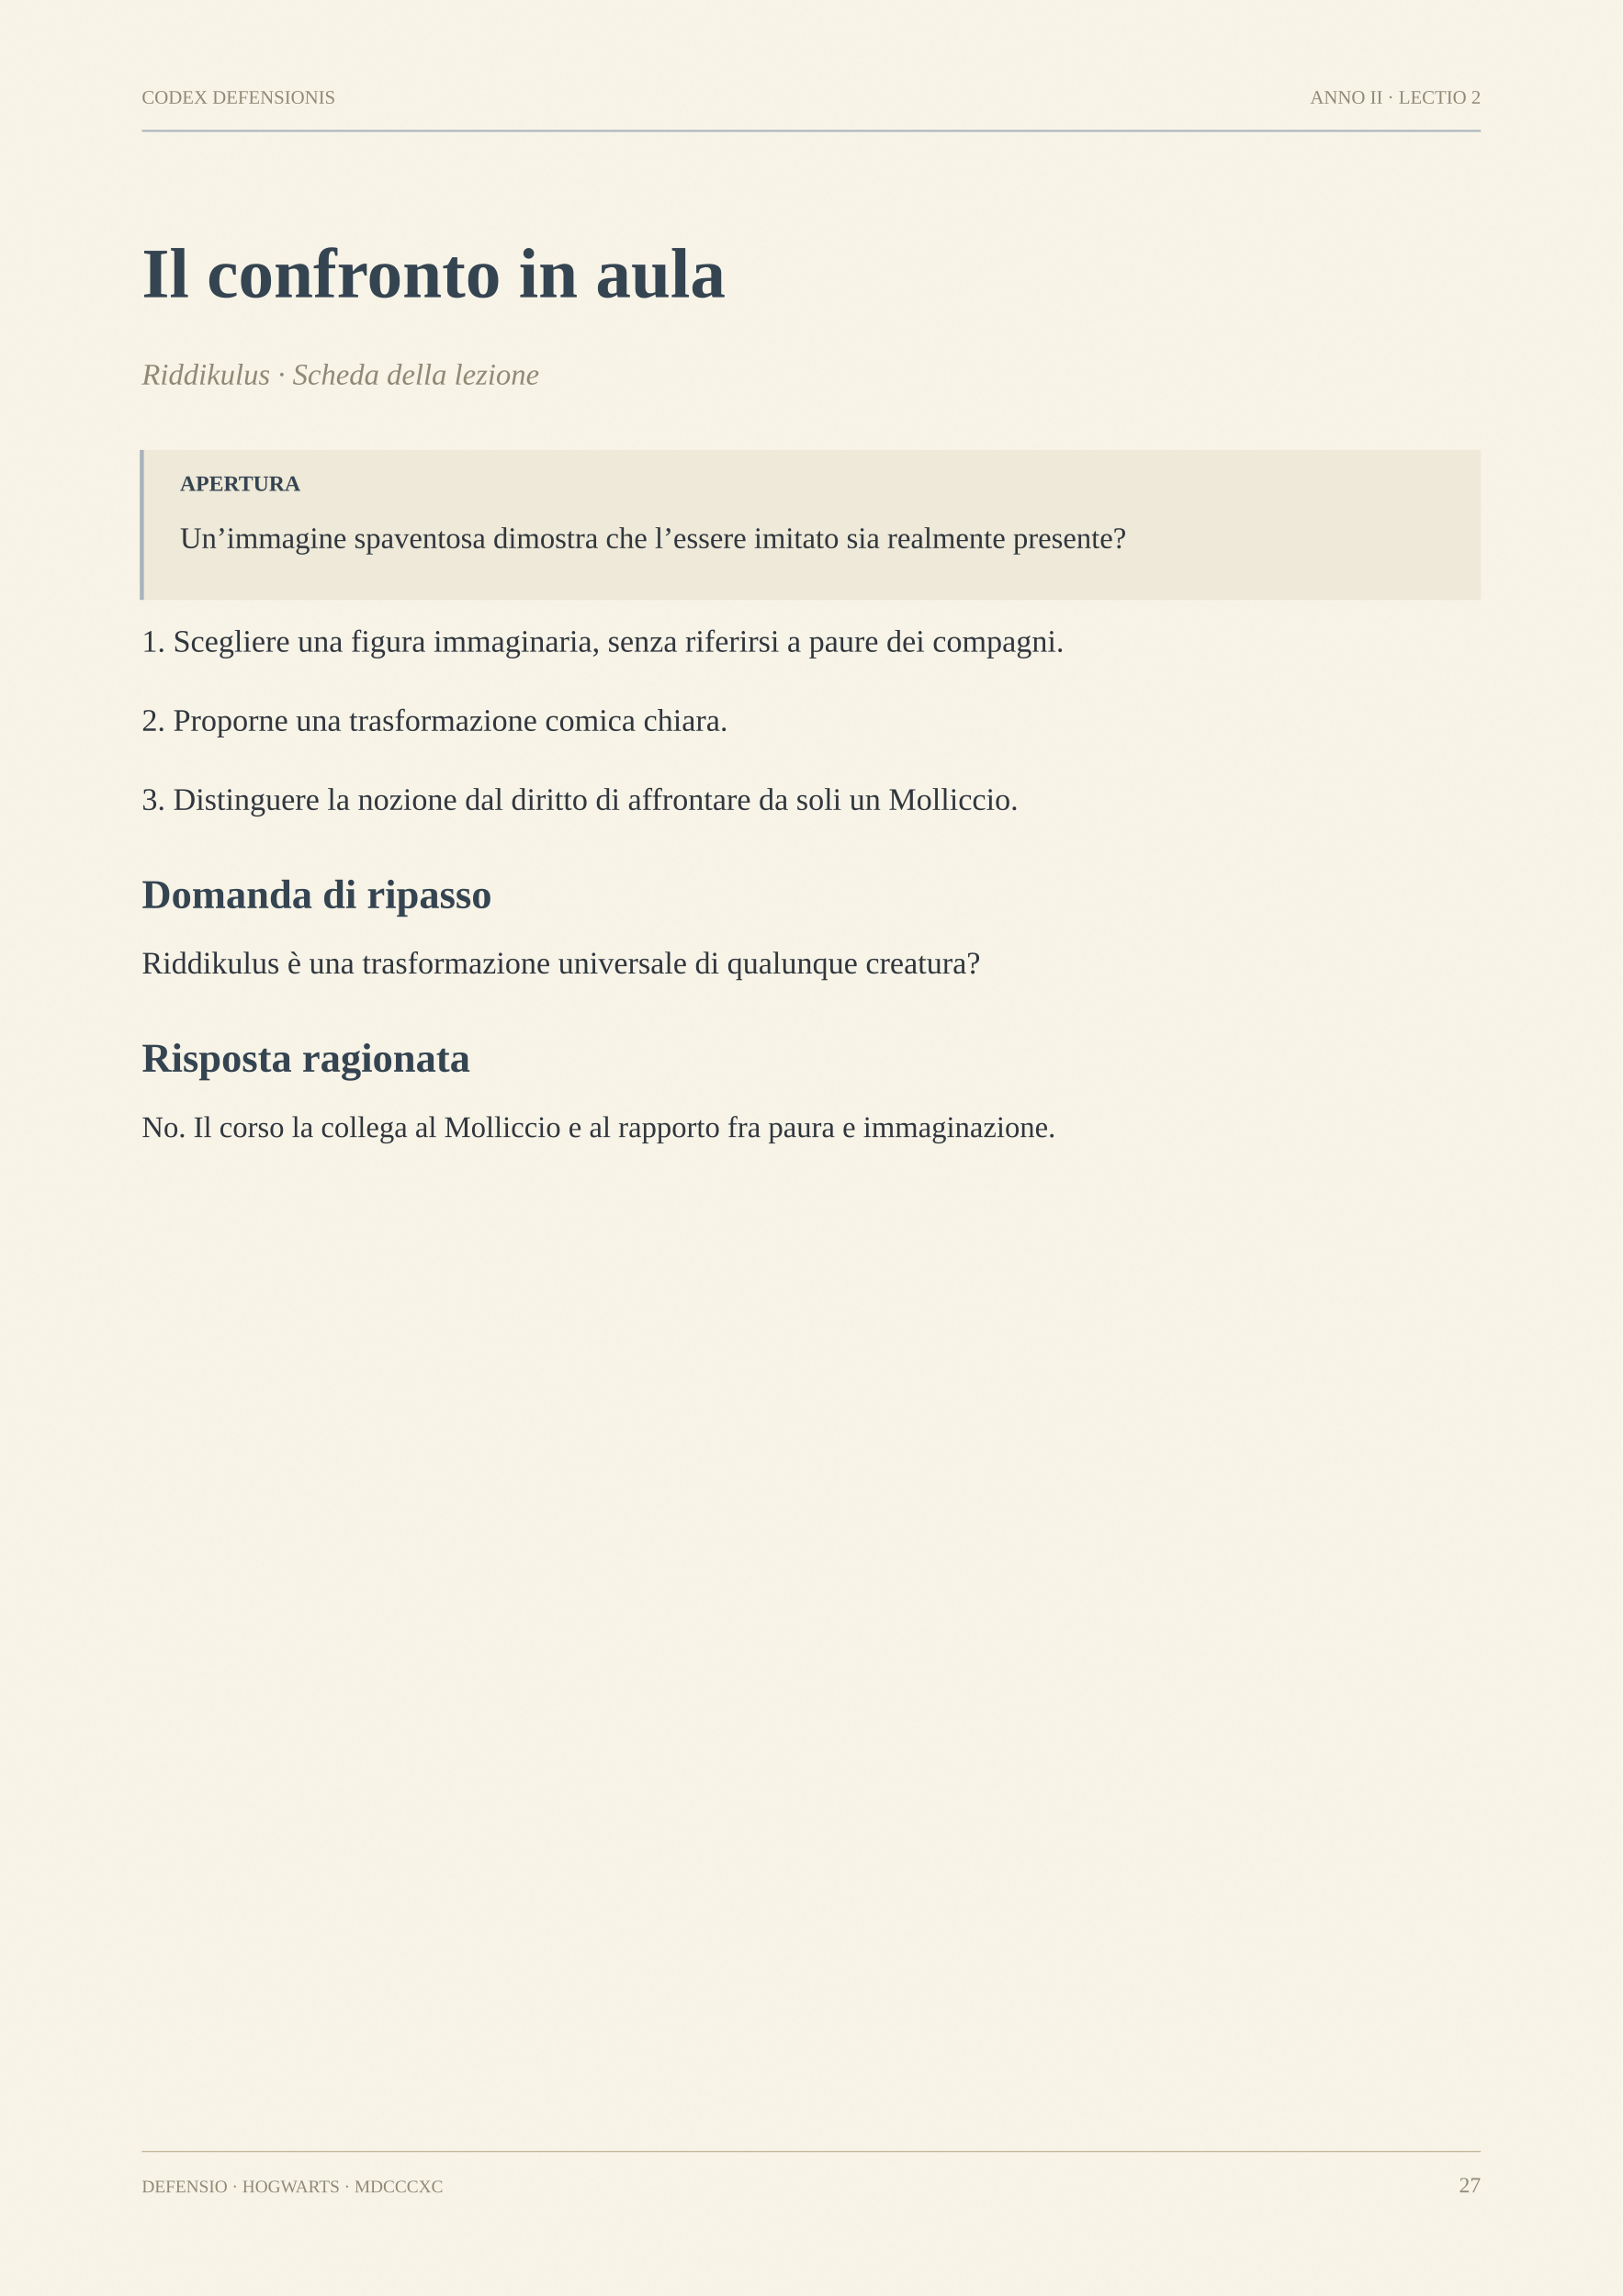
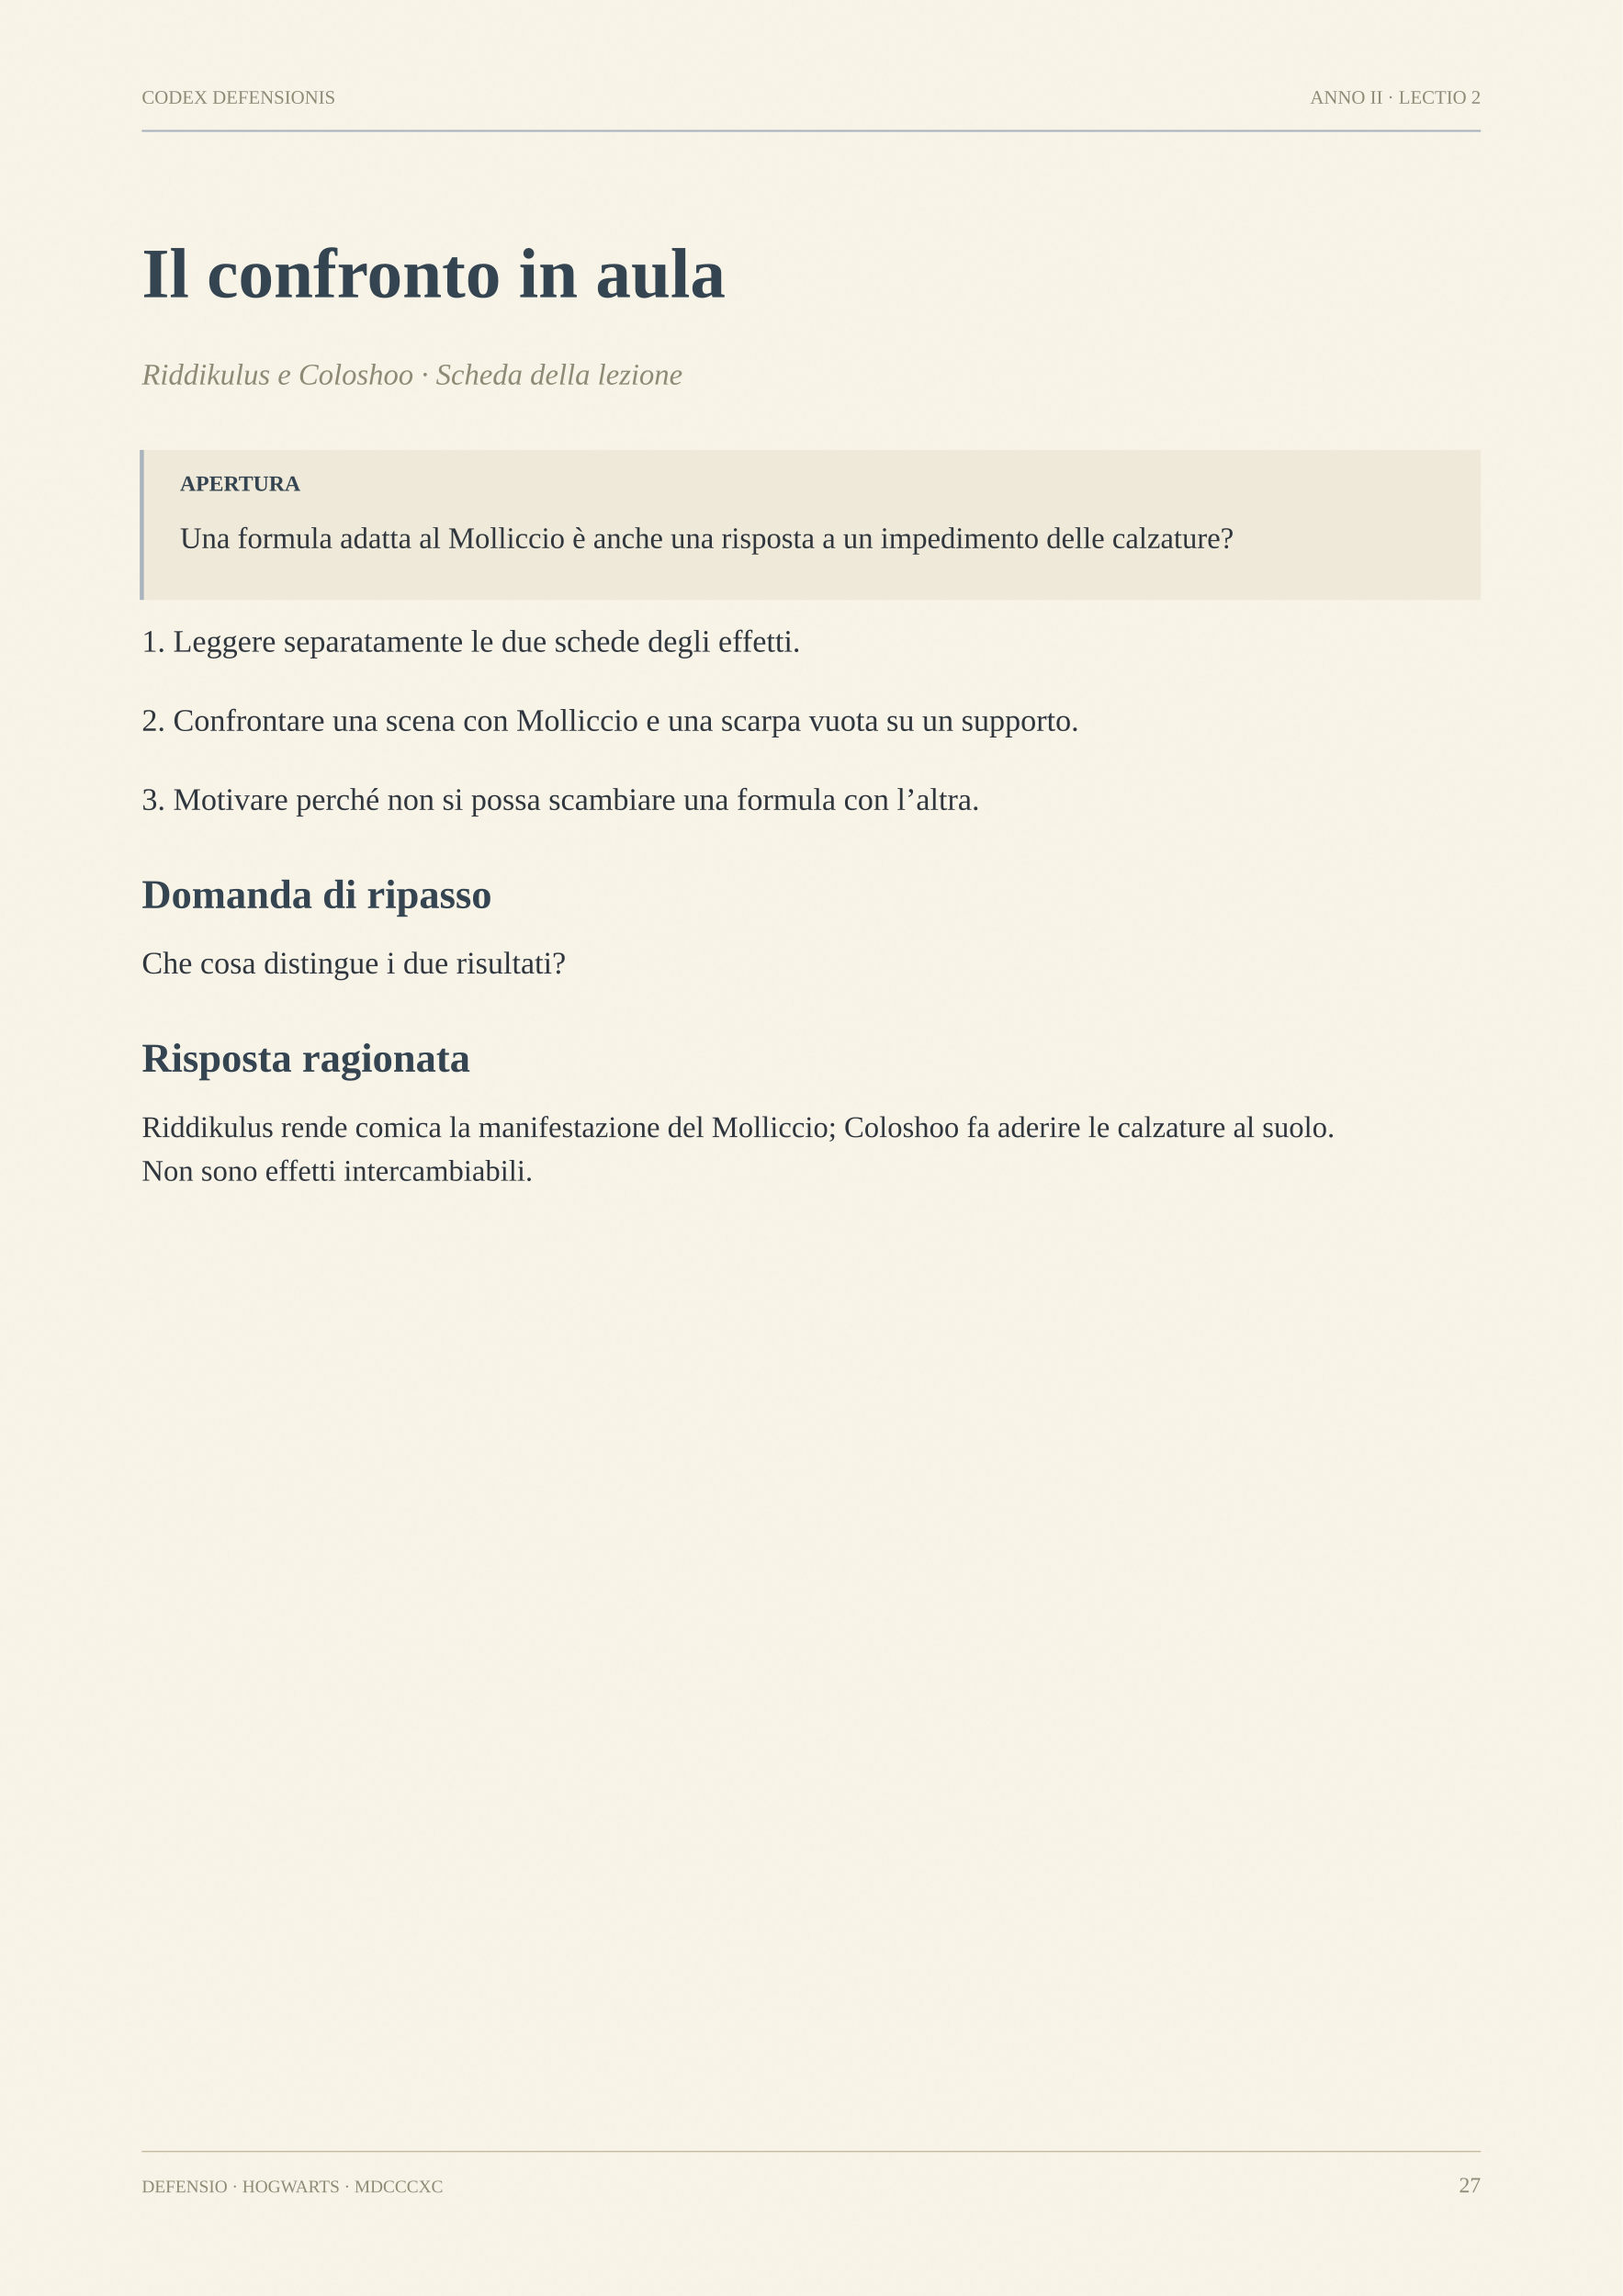
<svg xmlns="http://www.w3.org/2000/svg" width="595" height="842" viewBox="0 0 595 842">
  <defs>
    <filter id="grain">
      <feTurbulence type="fractalNoise" baseFrequency=".7" numOctaves="3" stitchTiles="stitch" />
      <feColorMatrix type="saturate" values="0" />
    </filter>
    <pattern id="paper" width="595" height="842" patternUnits="userSpaceOnUse">
      <rect width="595" height="842" filter="url(#grain)" opacity=".17" />
    </pattern>
    <linearGradient id="leather">
      <stop stop-color="#0e141a" />
      <stop offset=".12" stop-color="#394652" />
      <stop offset=".6" stop-color="#232f3b" />
      <stop offset="1" stop-color="#090e14" />
    </linearGradient>
  </defs>
  <rect width="595" height="842" fill="#f8f4e8" />
  <rect width="595" height="842" fill="url(#paper)" opacity=".17" />
  <text x="52" y="38" font-family="Georgia, Times New Roman, serif" font-size="7" fill="#8e8a76">CODEX DEFENSIONIS</text>
  <text x="543" y="38" font-family="Georgia, Times New Roman, serif" font-size="7" fill="#8e8a76" text-anchor="end">ANNO II · LECTIO 2</text>
  <path d="M52 48H543" stroke="#a9b3bd" stroke-width=".7" />
  <text x="52" y="109" font-family="Georgia, Times New Roman, serif" font-size="26" fill="#354451" font-weight="bold">Il confronto in aula</text>
-   <text x="52" y="141" font-family="Georgia, Times New Roman, serif" font-size="11" fill="#8e8a76" font-style="italic">Riddikulus · Scheda della lezione</text>
+   <text x="52" y="141" font-family="Georgia, Times New Roman, serif" font-size="11" fill="#8e8a76" font-style="italic">Riddikulus e Coloshoo · Scheda della lezione</text>
  <rect x="52" y="165" width="491" height="55" fill="#eee9d8" />
  <path d="M52 165v55" stroke="#a9b3bd" stroke-width="1.5" />
  <text x="66" y="180" font-family="Georgia, Times New Roman, serif" font-size="8" fill="#354451" font-weight="bold">APERTURA</text>
-   <text x="66" y="201" font-family="Georgia, Times New Roman, serif" font-size="11" fill="#30363d">Un’immagine spaventosa dimostra che l’essere imitato sia realmente presente?</text>
-   <text x="52" y="239" font-family="Georgia, Times New Roman, serif" font-size="11.5" fill="#30363d">1. Scegliere una figura immaginaria, senza riferirsi a paure dei compagni.</text>
-   <text x="52" y="268" font-family="Georgia, Times New Roman, serif" font-size="11.5" fill="#30363d">2. Proporne una trasformazione comica chiara.</text>
-   <text x="52" y="297" font-family="Georgia, Times New Roman, serif" font-size="11.5" fill="#30363d">3. Distinguere la nozione dal diritto di affrontare da soli un Molliccio.</text>
+   <text x="66" y="201" font-family="Georgia, Times New Roman, serif" font-size="11" fill="#30363d">Una formula adatta al Molliccio è anche una risposta a un impedimento delle calzature?</text>
+   <text x="52" y="239" font-family="Georgia, Times New Roman, serif" font-size="11.5" fill="#30363d">1. Leggere separatamente le due schede degli effetti.</text>
+   <text x="52" y="268" font-family="Georgia, Times New Roman, serif" font-size="11.5" fill="#30363d">2. Confrontare una scena con Molliccio e una scarpa vuota su un supporto.</text>
+   <text x="52" y="297" font-family="Georgia, Times New Roman, serif" font-size="11.5" fill="#30363d">3. Motivare perché non si possa scambiare una formula con l’altra.</text>
  <text x="52" y="333" font-family="Georgia, Times New Roman, serif" font-size="15" fill="#354451" font-weight="bold">Domanda di ripasso</text>
-   <text x="52" y="357" font-family="Georgia, Times New Roman, serif" font-size="11.5" fill="#30363d">Riddikulus è una trasformazione universale di qualunque creatura?</text>
+   <text x="52" y="357" font-family="Georgia, Times New Roman, serif" font-size="11.5" fill="#30363d">Che cosa distingue i due risultati?</text>
  <text x="52" y="393" font-family="Georgia, Times New Roman, serif" font-size="15" fill="#354451" font-weight="bold">Risposta ragionata</text>
-   <text x="52" y="417" font-family="Georgia, Times New Roman, serif" font-size="11" fill="#30363d">No. Il corso la collega al Molliccio e al rapporto fra paura e immaginazione.</text>
+   <text x="52" y="417" font-family="Georgia, Times New Roman, serif" font-size="11" fill="#30363d">Riddikulus rende comica la manifestazione del Molliccio; Coloshoo fa aderire le calzature al suolo.</text>
+   <text x="52" y="433" font-family="Georgia, Times New Roman, serif" font-size="11" fill="#30363d">Non sono effetti intercambiabili.</text>
  <path d="M52 789H543" stroke="#c3b89b" stroke-width=".45" />
  <text x="52" y="804" font-family="Georgia, Times New Roman, serif" font-size="6.5" fill="#8e8a76">DEFENSIO · HOGWARTS · MDCCCXC</text>
  <text x="543" y="804" font-family="Georgia, Times New Roman, serif" font-size="8" fill="#8e8a76" text-anchor="end">27</text>
</svg>
